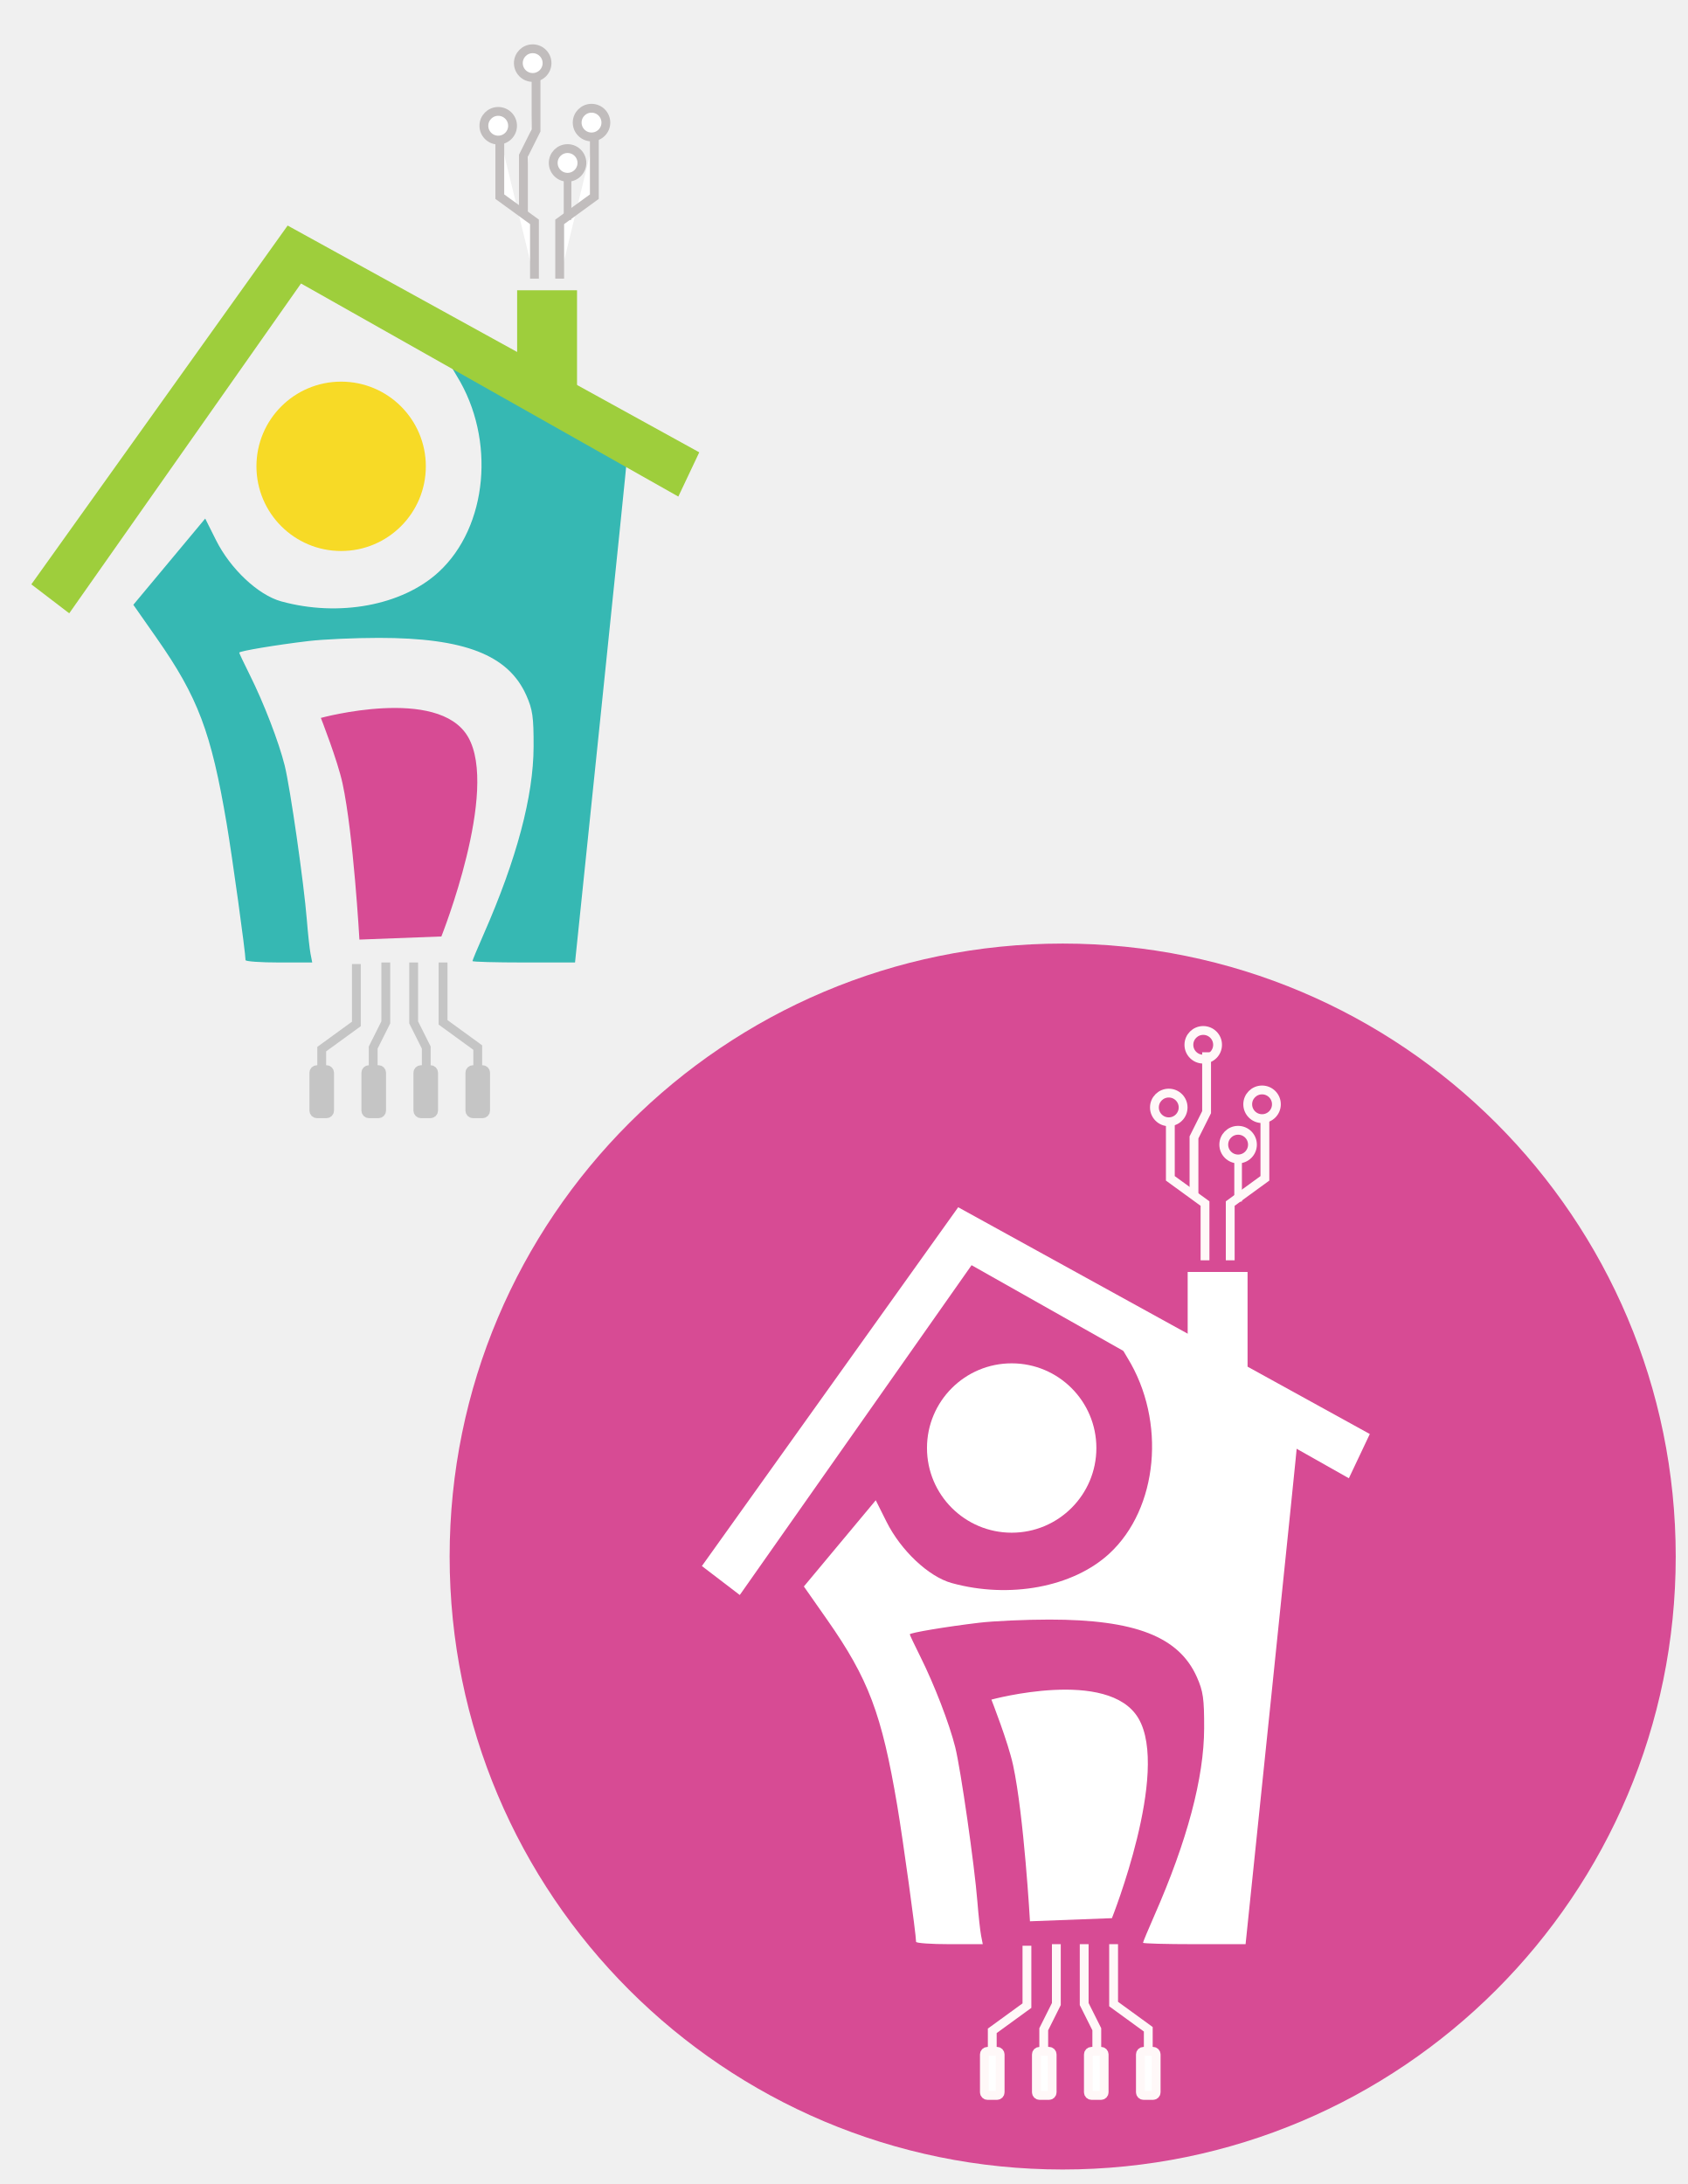
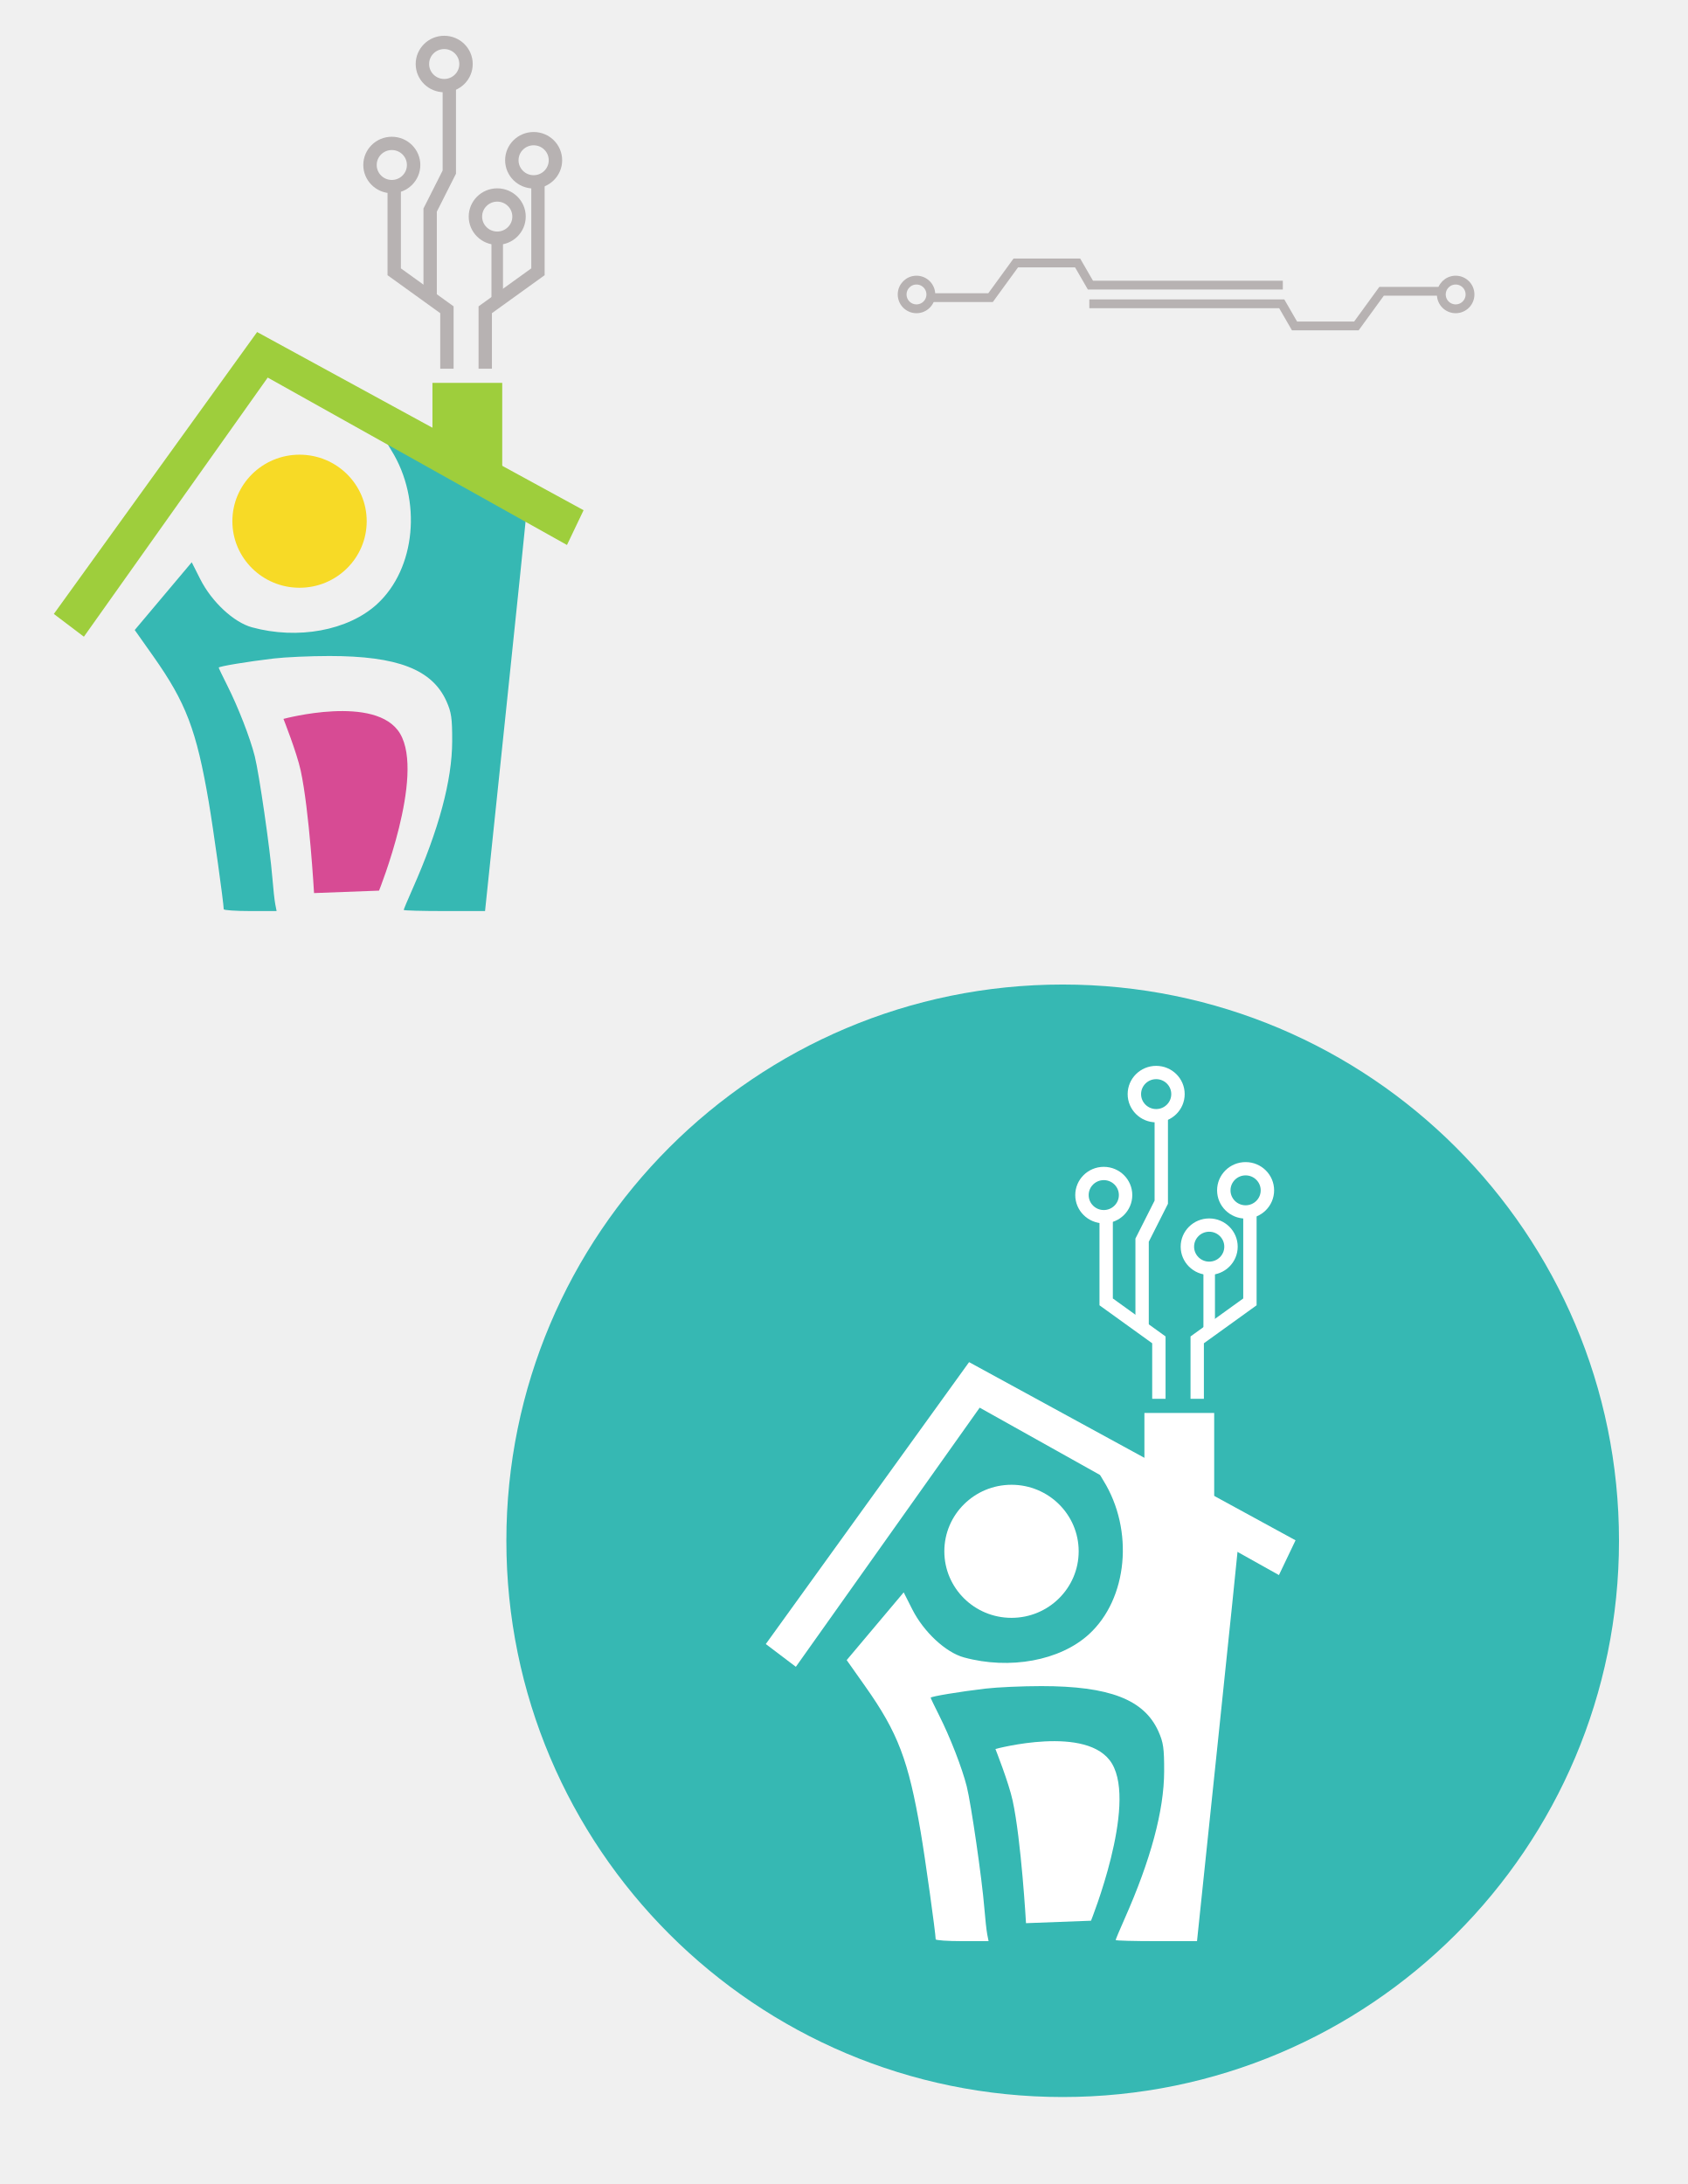
<svg xmlns="http://www.w3.org/2000/svg" width="765" height="990" id="svg2" version="1.1">
  <defs id="defs4" />
  <g id="layer1" transform="translate(0,-62.36218)">
-     <g id="g4293" transform="translate(10.10153,14.14213)">
-       <path id="path2985" d="m 33.4,304.047 c 0,0 35.842,40.956 46.467,68.69 12.591,32.867 20.203,113.137 20.203,113.137 l 151.523,0 24.244,-232.335 -149.744,-79.456 z" style="fill:none;stroke:none" />
-       <path transform="translate(-148.4279,-87.94239)" d="m 331.33,347.543 c 0,21.2 -17.186,38.386 -38.386,38.386 -21.2,0 -38.386,-17.186 -38.386,-38.386 0,-21.2 17.186,-38.386 38.386,-38.386 21.2,0 38.386,17.186 38.386,38.386 z" id="path2989" style="color:#000000;fill:#f7da26;fill-opacity:1;stroke:none;stroke-width:1;marker:none;visibility:visible;display:inline;overflow:visible;enable-background:accumulate" />
-       <path id="path3761" d="m 100.07,344.453 c 0,0 14.049,27.606 18.183,42.426 9.134,32.75 14.142,101.015 14.142,101.015 l 68.69,-2.02 c 0,0 48.733,-94.519 22.223,-129.3 -25.022,-32.829 -123.239,-12.122 -123.239,-12.122 z" style="fill:none;stroke:none" />
-       <path id="path3761-1" d="m 135.325,373.647 c 0,0 7.597,19.34 9.832,29.722 4.939,22.944 7.647,70.767 7.647,70.767 L 189.948,472.721 c 0,0 26.352,-66.216 12.017,-90.582 -13.531,-22.999 -66.641,-8.492 -66.641,-8.492 z" style="fill:#d74b94;fill-opacity:1;stroke:none" />
-       <path id="path3781" d="m 32.857,303.791 15.714,18.571 35,-42.143 c 0,0 9.988,34.947 37.393,40.545 27.405,5.598 68.652,3.537 83.321,-41.259 13.806,-42.16 -18.969,-74.537 -20.331,-75.185 -40.728,-21.442 -57.526,-31.244 -57.526,-31.244 z" style="fill:none;stroke:none" />
-       <path id="path3783" d="m 101.184,483.439 c -0.005,-3.404 -5.985,-46.663 -8.541,-61.786 -7.029,-41.593 -13,-57.412 -31.811,-84.286 l -10.5,-15 16.288,-19.541 16.288,-19.541 4.894,9.782 c 6.525,13.042 19.097,24.86 29.511,27.741 26.186,7.244 54.939,1.884 71.429,-13.316 22.207,-20.47 25.895,-60.092 8.26,-88.751 -2.399,-3.899 -3.984,-7.088 -3.523,-7.088 0.736,0 11.257,5.62 68.064,36.354 6.875,3.72 12.523,7.187 12.552,7.705 0.029,0.518 -5.262,52.21 -11.758,114.87 l -11.81,113.929 -23.242,0 c -12.783,0 -23.242,-0.29 -23.242,-0.645 0,-0.355 2.291,-5.856 5.092,-12.225 14.958,-34.021 22.553,-62.563 22.614,-84.987 0.037,-13.438 -0.441,-16.802 -3.298,-23.225 -8.15,-18.322 -28.011,-26.061 -66.886,-26.061 -10.857,0 -25.188,0.648 -31.846,1.441 -14.725,1.753 -31.391,4.541 -31.391,5.252 0,0.287 2.16,4.844 4.799,10.128 6.329,12.669 13.157,30.397 15.806,41.036 2.497,10.031 8.733,53.504 10.041,70 0.498,6.286 1.251,13.196 1.672,15.357 l 0.766,3.929 -15.114,0 c -8.312,0 -15.114,-0.482 -15.115,-1.071 z" style="color:#000000;fill:#36b8b3;fill-opacity:1;fill-rule:nonzero;stroke:none;stroke-width:1.429;marker:none;visibility:visible;display:inline;overflow:visible;enable-background:accumulate" />
-       <g transform="translate(-134.2857,-120)" id="g4005">
-         <path style="fill:none;stroke:#c5c5c5;stroke-width:4;stroke-linecap:butt;stroke-linejoin:miter;stroke-miterlimit:4;stroke-opacity:1;stroke-dasharray:none" d="m 285.714,542.857 0,27.143 L 270,581.429 l 0,25.714" id="path3789" transform="translate(0,62.36218)" />
-         <path style="fill:none;stroke:#c5c5c5;stroke-width:4;stroke-linecap:butt;stroke-linejoin:miter;stroke-miterlimit:4;stroke-opacity:1;stroke-dasharray:none" d="m 325,604.505 0,27.143 15.714,11.429 0,25.714" id="path3789-7" />
-         <path style="fill:none;stroke:#c5c5c5;stroke-width:4;stroke-linecap:butt;stroke-linejoin:miter;stroke-miterlimit:4;stroke-opacity:1;stroke-dasharray:none" d="m 311.667,604.505 0,27.143 5.714,11.429 0,25.714" id="path3789-7-4" />
-         <path style="fill:none;stroke:#c5c5c5;stroke-width:4;stroke-linecap:butt;stroke-linejoin:miter;stroke-miterlimit:4;stroke-opacity:1;stroke-dasharray:none" d="m 299.048,604.505 0,27.143 -5.714,11.429 0,25.714" id="path3789-7-4-0" />
-         <rect style="color:#000000;fill:#c5c5c5;fill-opacity:1;fill-rule:nonzero;stroke:#c5c5c5;stroke-width:4;stroke-opacity:1;marker:none;visibility:visible;display:inline;overflow:visible;enable-background:accumulate" id="rect3845" width="7.143" height="20" x="266.429" y="653.076" ry="1.414" />
-         <rect style="color:#000000;fill:#c5c5c5;fill-opacity:1;fill-rule:nonzero;stroke:#c5c5c5;stroke-width:4;stroke-opacity:1;marker:none;visibility:visible;display:inline;overflow:visible;enable-background:accumulate" id="rect3845-9" width="7.143" height="20" x="290" y="653.076" ry="1.414" />
-         <rect style="color:#000000;fill:#c5c5c5;fill-opacity:1;fill-rule:nonzero;stroke:#c5c5c5;stroke-width:4;stroke-opacity:1;marker:none;visibility:visible;display:inline;overflow:visible;enable-background:accumulate" id="rect3845-4" width="7.143" height="20" x="313.571" y="653.076" ry="1.414" />
-         <rect style="color:#000000;fill:#c5c5c5;fill-opacity:1;fill-rule:nonzero;stroke:#c5c5c5;stroke-width:4;stroke-opacity:1;marker:none;visibility:visible;display:inline;overflow:visible;enable-background:accumulate" id="rect3845-8" width="7.143" height="20" x="337.143" y="653.076" ry="1.414" />
-       </g>
-       <g style="fill:#9ece3c;fill-opacity:1" transform="translate(-134.2857,-120)" id="g4025">
-         <path style="fill:#9ece3c;fill-opacity:1;stroke:none" d="M 260.619,296.727 155.563,446.23 138.391,433.098 254.558,270.464 l 186.561,102.79 -9.489,20.056 z" id="path2987" />
-         <path style="fill:#9ece3c;fill-opacity:1;stroke:none" d="m 358.571,336.934 0,-37.143 27.143,0 0,54.286 z" id="path3879" />
-       </g>
-       <g transform="translate(-134.2857,-120)" style="fill:#ffffff;fill-opacity:1;stroke:#c1bdbd;stroke-opacity:1" id="g4015">
-         <path style="fill:#ffffff;fill-opacity:1;stroke:#c1bdbd;stroke-width:4;stroke-linecap:butt;stroke-linejoin:miter;stroke-miterlimit:4;stroke-opacity:1;stroke-dasharray:none" d="m 393.571,230.219 0,27.143 -15.714,11.429 0,25.714" id="path3789-8" />
-         <path style="fill:#ffffff;fill-opacity:1;stroke:#c1bdbd;stroke-width:4;stroke-linecap:butt;stroke-linejoin:miter;stroke-miterlimit:4;stroke-opacity:1;stroke-dasharray:none" d="m 350.714,230.219 0,27.143 15.714,11.429 0,25.714" id="path3789-7-2" />
-         <path style="fill:#ffffff;fill-opacity:1;stroke:#c1bdbd;stroke-width:4;stroke-linecap:butt;stroke-linejoin:miter;stroke-miterlimit:4;stroke-opacity:1;stroke-dasharray:none" d="m 367.143,200.219 0,27.143 -5.714,11.429 0,25.714" id="path3789-7-4-0-4" />
-         <path style="fill:#ffffff;fill-opacity:1;stroke:#c1bdbd;stroke-width:3.453;stroke-linecap:butt;stroke-linejoin:miter;stroke-miterlimit:4;stroke-opacity:1;stroke-dasharray:none" d="m 381.429,248.714 0,19.158" id="path3789-7-4-0-4-5" />
-         <path style="color:#000000;fill:#ffffff;fill-opacity:1;stroke:#c1bdbd;stroke-width:6.593;stroke-miterlimit:4;stroke-opacity:1;stroke-dasharray:none;marker:none;visibility:visible;display:inline;overflow:visible;enable-background:accumulate" id="path3971" d="m 360,159.286 c 0,5.917 -4.797,10.714 -10.714,10.714 -5.917,0 -10.714,-4.797 -10.714,-10.714 0,-5.917 4.797,-10.714 10.714,-10.714 5.917,0 10.714,4.797 10.714,10.714 z" transform="matrix(0.6067416,0,0,0.6067416,138.0738,128.5741)" />
-         <path style="color:#000000;fill:#ffffff;fill-opacity:1;stroke:#c1bdbd;stroke-width:6.593;stroke-miterlimit:4;stroke-opacity:1;stroke-dasharray:none;marker:none;visibility:visible;display:inline;overflow:visible;enable-background:accumulate" id="path3971-1" d="m 360,159.286 c 0,5.917 -4.797,10.714 -10.714,10.714 -5.917,0 -10.714,-4.797 -10.714,-10.714 0,-5.917 4.797,-10.714 10.714,-10.714 5.917,0 10.714,4.797 10.714,10.714 z" transform="matrix(0.6067416,0,0,0.6067416,153.6959,100.1816)" />
-         <path style="color:#000000;fill:#ffffff;fill-opacity:1;stroke:#c1bdbd;stroke-width:6.593;stroke-miterlimit:4;stroke-opacity:1;stroke-dasharray:none;marker:none;visibility:visible;display:inline;overflow:visible;enable-background:accumulate" id="path3971-7" d="m 360,159.286 c 0,5.917 -4.797,10.714 -10.714,10.714 -5.917,0 -10.714,-4.797 -10.714,-10.714 0,-5.917 4.797,-10.714 10.714,-10.714 5.917,0 10.714,4.797 10.714,10.714 z" transform="matrix(0.6067416,0,0,0.6067416,169.5024,145.4312)" />
-         <path style="color:#000000;fill:#ffffff;fill-opacity:1;stroke:#c1bdbd;stroke-width:6.593;stroke-miterlimit:4;stroke-opacity:1;stroke-dasharray:none;marker:none;visibility:visible;display:inline;overflow:visible;enable-background:accumulate" id="path3971-11" d="m 360,159.286 c 0,5.917 -4.797,10.714 -10.714,10.714 -5.917,0 -10.714,-4.797 -10.714,-10.714 0,-5.917 4.797,-10.714 10.714,-10.714 5.917,0 10.714,4.797 10.714,10.714 z" transform="matrix(0.6067416,0,0,0.6067416,180.3596,127.1455)" />
-       </g>
+     <path style="fill:none;stroke:none" d="m 47.636,333.551 c 0,0 28.427,32.18 36.854,53.971 9.986,25.824 16.023,88.893 16.023,88.893 l 120.175,0 19.228,-182.549 -118.765,-62.43 z" id="path2985-4" />
+     <path style="color:#000000;fill:#f7da26;fill-opacity:1;stroke:none;stroke-width:1;marker:none;visibility:visible;display:inline;overflow:visible;enable-background:accumulate" id="path2989-1" d="m 331.33,347.543 a 38.386,38.386 0 1 1 -76.772,0 38.386,38.386 0 1 1 76.772,0 z" transform="matrix(0.793117,0,0,0.7857137,-96.57445,25.55905)" />
+     <path style="fill:none;stroke:none" d="m 100.513,365.298 c 0,0 11.143,21.69 14.421,33.335 7.245,25.732 11.216,79.369 11.216,79.369 l 54.48,-1.587 c 0,0 38.651,-74.265 17.626,-101.592 -19.846,-25.794 -97.743,-9.524 -97.743,-9.524 z" id="path3761-2" />
+     <path style="fill:#d74b94;fill-opacity:1;stroke:none" d="m 128.475,388.236 c 0,0 6.025,15.195 7.798,23.353 3.917,18.027 6.065,55.603 6.065,55.603 l 29.46,-1.112 c 0,0 20.901,-52.027 9.531,-71.172 -10.731,-18.07 -52.854,-6.672 -52.854,-6.672 z" id="path3761-1-0" />
+     <path style="fill:none;stroke:none" d="m 47.206,333.349 12.463,14.592 27.759,-33.112 c 0,0 7.922,27.458 29.657,31.857 21.735,4.399 54.449,2.779 66.083,-32.418 10.95,-33.126 -15.044,-58.565 -16.125,-59.074 -32.302,-16.848 -45.625,-24.548 -45.625,-24.548 z" id="path3781-0" />
+     <path style="color:#000000;fill:#36b8b3;fill-opacity:1;fill-rule:nonzero;stroke:none;stroke-width:1.429;marker:none;visibility:visible;display:inline;overflow:visible;enable-background:accumulate" d="m 101.397,474.501 c -0.004,-2.675 -4.747,-36.664 -6.774,-48.546 -5.575,-32.68 -10.311,-45.109 -25.23,-66.224 l -8.328,-11.786 12.918,-15.354 12.918,-15.354 3.881,7.686 c 5.175,10.247 15.146,19.533 23.406,21.796 20.768,5.692 43.573,1.481 56.651,-10.462 17.613,-16.083 20.538,-47.215 6.552,-69.733 -1.903,-3.063 -3.16,-5.569 -2.794,-5.569 0.583,0 8.928,4.415 53.982,28.563 5.453,2.923 9.933,5.647 9.955,6.054 0.023,0.407 -4.174,41.022 -9.325,90.255 l -9.366,89.515 -18.434,0 c -10.139,0 -18.434,-0.228 -18.434,-0.507 0,-0.279 1.817,-4.601 4.038,-9.606 11.864,-26.731 17.887,-49.156 17.936,-66.775 0.029,-10.558 -0.35,-13.202 -2.615,-18.248 -6.464,-14.396 -22.216,-20.477 -53.048,-20.477 -8.611,0 -19.977,0.509 -25.258,1.132 -11.678,1.377 -24.897,3.568 -24.897,4.127 0,0.225 1.713,3.806 3.806,7.958 5.02,9.954 10.435,23.883 12.536,32.242 1.981,7.882 6.927,42.039 7.964,55 0.395,4.939 0.992,10.369 1.326,12.066 l 0.607,3.087 -11.987,0 c -6.593,0 -11.987,-0.379 -11.988,-0.842 z" id="path3783-1" />
+     <path style="fill:#9ece3c;fill-opacity:1;stroke:none" d="M 121.344,233.514 38.022,350.98 24.402,340.662 l 92.134,-127.784 147.965,80.764 -7.526,15.758 z" id="path2987-5" />
+     <path style="fill:#9ece3c;fill-opacity:1;stroke:none" d="m 196.001,265.104 0,-29.184 31.629,0 0,42.653 z" id="path3879-9" />
+     <path style="fill:none;stroke:#b7b2b2;stroke-width:6.053;stroke-linecap:butt;stroke-linejoin:miter;stroke-miterlimit:4;stroke-opacity:1;stroke-dasharray:none" d="m 243.824,144.682 0,40.879 -23.89,17.212 0,26.735" id="path3789-8-98" />
+     <path style="fill:none;stroke:#b7b2b2;stroke-width:6.053;stroke-linecap:butt;stroke-linejoin:miter;stroke-miterlimit:4;stroke-opacity:1;stroke-dasharray:none" d="m 178.67,144.682 0,40.879 23.89,17.212 0,26.735" id="path3789-7-2-1" />
+     <path style="fill:none;stroke:#b7b2b2;stroke-width:6.053;stroke-linecap:butt;stroke-linejoin:miter;stroke-miterlimit:4;stroke-opacity:1;stroke-dasharray:none" d="m 203.646,99.5 0,40.879 -8.687,17.212 0,38.728" id="path3789-7-4-0-4-8" />
+     <path style="fill:none;stroke:#b7b2b2;stroke-width:5.224;stroke-linecap:butt;stroke-linejoin:miter;stroke-miterlimit:4;stroke-opacity:1;stroke-dasharray:none" d="m 225.364,170.537 0,28.853" id="path3789-7-4-0-4-5-2" />
+     <path style="color:#000000;fill:none;stroke:#b7b2b2;stroke-width:6.593;stroke-miterlimit:4;stroke-opacity:1;stroke-dasharray:none;marker:none;visibility:visible;display:inline;overflow:visible;enable-background:accumulate" id="path3971-6" d="m 360,159.286 a 10.714,10.714 0 1 1 -21.429,0 10.714,10.714 0 1 1 21.429,0 z" transform="matrix(0.9224109,0,0,0.9138008,-144.6011,-8.403532)" />
+     <path style="color:#000000;fill:none;stroke:#b7b2b2;stroke-width:6.593;stroke-miterlimit:4;stroke-opacity:1;stroke-dasharray:none;marker:none;visibility:visible;display:inline;overflow:visible;enable-background:accumulate" id="path3971-1-6" d="m 360,159.286 a 10.714,10.714 0 1 1 -21.429,0 10.714,10.714 0 1 1 21.429,0 z" transform="matrix(0.9224109,0,0,0.9138008,-120.8513,-54.17692)" />
+     <path style="color:#000000;fill:none;stroke:#b7b2b2;stroke-width:6.593;stroke-miterlimit:4;stroke-opacity:1;stroke-dasharray:none;marker:none;visibility:visible;display:inline;overflow:visible;enable-background:accumulate" id="path3971-7-0" d="m 360,159.286 a 10.714,10.714 0 1 1 -21.429,0 10.714,10.714 0 1 1 21.429,0 z" transform="matrix(0.9224109,0,0,0.9138008,-96.82116,14.98465)" />
+     <path style="color:#000000;fill:none;stroke:#b7b2b2;stroke-width:6.593;stroke-miterlimit:4;stroke-opacity:1;stroke-dasharray:none;marker:none;visibility:visible;display:inline;overflow:visible;enable-background:accumulate" id="path3971-11-3" d="m 360,159.286 a 10.714,10.714 0 1 1 -21.429,0 10.714,10.714 0 1 1 21.429,0 z" transform="matrix(0.9224109,0,0,0.9138008,-80.31538,-10.55507)" />
+     <g id="g4004">
+       <path transform="matrix(0.8041002,0,0,0.8041002,206.5348,471.8883)" d="m 655.714,359.286 a 313.571,313.571 0 1 1 -627.143,0 313.571,313.571 0 1 1 627.143,0 z" id="path4029-5" style="color:#000000;fill:#36b8b3;fill-opacity:1;fill-rule:nonzero;stroke:none;stroke-width:4;marker:none;visibility:visible;display:inline;overflow:visible;enable-background:accumulate" />
+       <path id="path2985-4-7" d="m 370.327,800.488 c 0,0 28.427,32.18 36.854,53.971 9.986,25.824 16.023,88.893 16.023,88.893 l 120.175,0 19.228,-182.549 -118.765,-62.43 z" style="fill:none;stroke:none" />
+       <path transform="matrix(0.793117,0,0,0.7857137,226.1166,492.4964)" d="m 331.33,347.543 a 38.386,38.386 0 1 1 -76.772,0 38.386,38.386 0 1 1 76.772,0 z" id="path2989-1-4" style="color:#000000;fill:#ffffff;fill-opacity:1;stroke:none;stroke-width:1;marker:none;visibility:visible;display:inline;overflow:visible;enable-background:accumulate" />
+       <path id="path3761-2-0" d="m 423.204,832.236 c 0,0 11.143,21.69 14.421,33.335 7.245,25.732 11.216,79.369 11.216,79.369 l 54.48,-1.587 c 0,0 38.651,-74.265 17.626,-101.592 -19.846,-25.794 -97.743,-9.524 -97.743,-9.524 z" style="fill:none;stroke:none" />
+       <path id="path3761-1-0-9" d="m 451.166,855.173 c 0,0 6.025,15.195 7.798,23.353 3.917,18.027 6.065,55.603 6.065,55.603 l 29.46,-1.112 c 0,0 20.901,-52.027 9.531,-71.172 -10.731,-18.07 -52.854,-6.672 -52.854,-6.672 z" style="fill:#ffffff;fill-opacity:1;stroke:none" />
+       <path id="path3781-0-4" d="m 369.897,800.287 12.463,14.592 27.759,-33.112 c 0,0 7.922,27.458 29.657,31.857 21.735,4.399 54.449,2.779 66.083,-32.418 10.95,-33.126 -15.044,-58.565 -16.125,-59.074 -32.302,-16.848 -45.625,-24.548 -45.625,-24.548 z" style="fill:none;stroke:none" />
+       <path id="path3783-1-8" d="m 424.088,941.438 c -0.004,-2.675 -4.747,-36.664 -6.774,-48.546 C 411.739,860.212 407.004,847.783 392.084,826.668 l -8.328,-11.786 12.918,-15.354 12.918,-15.354 3.881,7.686 c 5.175,10.247 15.146,19.533 23.406,21.796 20.768,5.692 43.573,1.481 56.651,-10.462 17.613,-16.083 20.538,-47.215 6.552,-69.733 -1.903,-3.063 -3.16,-5.569 -2.794,-5.569 0.583,0 8.928,4.415 53.982,28.563 5.453,2.923 9.933,5.647 9.955,6.054 0.023,0.407 -4.174,41.022 -9.325,90.255 l -9.366,89.515 -18.434,0 c -10.139,0 -18.434,-0.228 -18.434,-0.507 0,-0.279 1.817,-4.601 4.038,-9.606 11.864,-26.731 17.887,-49.156 17.936,-66.775 0.029,-10.558 -0.35,-13.202 -2.615,-18.248 -6.464,-14.396 -22.216,-20.477 -53.048,-20.477 -8.611,0 -19.977,0.509 -25.258,1.132 -11.678,1.377 -24.897,3.568 -24.897,4.127 0,0.225 1.713,3.806 3.806,7.958 5.02,9.954 10.435,23.883 12.536,32.242 1.981,7.882 6.927,42.039 7.964,55 0.395,4.939 0.992,10.369 1.326,12.066 l 0.607,3.087 -11.987,0 c -6.593,0 -11.987,-0.379 -11.988,-0.842 z" style="color:#000000;fill:#ffffff;fill-opacity:1;fill-rule:nonzero;stroke:none;stroke-width:1.429;marker:none;visibility:visible;display:inline;overflow:visible;enable-background:accumulate" />
+       <path id="path2987-5-8" d="m 444.035,700.451 -83.322,117.466 -13.62,-10.318 92.134,-127.784 147.965,80.764 -7.526,15.758 z" style="fill:#ffffff;fill-opacity:1;stroke:none" />
+       <path id="path3879-9-2" d="m 518.692,732.042 0,-29.184 31.629,0 0,42.653 z" style="fill:#ffffff;fill-opacity:1;stroke:none" />
+       <path id="path3789-8-98-4" d="m 566.515,611.62 0,40.879 -23.89,17.212 0,26.735" style="fill:none;stroke:#ffffff;stroke-width:6.053;stroke-linecap:butt;stroke-linejoin:miter;stroke-miterlimit:4;stroke-opacity:1;stroke-dasharray:none" />
+       <path id="path3789-7-2-1-5" d="m 501.361,611.62 0,40.879 23.89,17.212 0,26.735" style="fill:none;stroke:#ffffff;stroke-width:6.053;stroke-linecap:butt;stroke-linejoin:miter;stroke-miterlimit:4;stroke-opacity:1;stroke-dasharray:none" />
+       <path id="path3789-7-4-0-4-8-5" d="m 526.337,566.437 0,40.879 -8.687,17.212 0,38.728" style="fill:none;stroke:#ffffff;stroke-width:6.053;stroke-linecap:butt;stroke-linejoin:miter;stroke-miterlimit:4;stroke-opacity:1;stroke-dasharray:none" />
+       <path id="path3789-7-4-0-4-5-2-1" d="m 548.055,637.474 0,28.853" style="fill:none;stroke:#ffffff;stroke-width:5.224;stroke-linecap:butt;stroke-linejoin:miter;stroke-miterlimit:4;stroke-opacity:1;stroke-dasharray:none" />
+       <path transform="matrix(0.9224109,0,0,0.9138008,178.09,458.5338)" d="m 360,159.286 a 10.714,10.714 0 1 1 -21.429,0 10.714,10.714 0 1 1 21.429,0 z" id="path3971-6-7" style="color:#000000;fill:none;stroke:#ffffff;stroke-width:6.593;stroke-miterlimit:4;stroke-opacity:1;stroke-dasharray:none;marker:none;visibility:visible;display:inline;overflow:visible;enable-background:accumulate" />
+       <path transform="matrix(0.9224109,0,0,0.9138008,201.8397,412.7605)" d="m 360,159.286 a 10.714,10.714 0 1 1 -21.429,0 10.714,10.714 0 1 1 21.429,0 z" id="path3971-1-6-1" style="color:#000000;fill:none;stroke:#ffffff;stroke-width:6.593;stroke-miterlimit:4;stroke-opacity:1;stroke-dasharray:none;marker:none;visibility:visible;display:inline;overflow:visible;enable-background:accumulate" />
+       <path transform="matrix(0.9224109,0,0,0.9138008,225.8699,481.922)" d="m 360,159.286 a 10.714,10.714 0 1 1 -21.429,0 10.714,10.714 0 1 1 21.429,0 z" id="path3971-7-0-1" style="color:#000000;fill:none;stroke:#ffffff;stroke-width:6.593;stroke-miterlimit:4;stroke-opacity:1;stroke-dasharray:none;marker:none;visibility:visible;display:inline;overflow:visible;enable-background:accumulate" />
+       <path transform="matrix(0.9224109,0,0,0.9138008,242.3757,456.3823)" d="m 360,159.286 a 10.714,10.714 0 1 1 -21.429,0 10.714,10.714 0 1 1 21.429,0 z" id="path3971-11-3-5" style="color:#000000;fill:none;stroke:#ffffff;stroke-width:6.593;stroke-miterlimit:4;stroke-opacity:1;stroke-dasharray:none;marker:none;visibility:visible;display:inline;overflow:visible;enable-background:accumulate" />
    </g>
-     <g id="g4378" transform="translate(54.54824,38.3858)">
-       <path transform="matrix(0.8861048,0,0,0.8861048,123.9293,411.1823)" d="m 655.714,359.286 c 0,173.181 -140.391,313.571 -313.571,313.571 -173.181,0 -313.571,-140.391 -313.571,-313.571 0,-173.181 140.391,-313.571 313.571,-313.571 173.181,0 313.571,140.391 313.571,313.571 z" id="path4029-5" style="color:#000000;fill:#d74b94;fill-opacity:1;fill-rule:nonzero;stroke:none;stroke-width:4;marker:none;visibility:visible;display:inline;overflow:visible;enable-background:accumulate" />
-       <path id="path2985-2" d="m 292.871,724.804 c 0,0 35.842,40.956 46.467,68.69 12.591,32.867 20.203,113.137 20.203,113.137 l 151.523,0 24.244,-232.335 -149.744,-79.456 z" style="fill:none;stroke:none" />
-       <path transform="translate(111.0435,332.814)" d="m 331.33,347.543 c 0,21.2 -17.186,38.386 -38.386,38.386 -21.2,0 -38.386,-17.186 -38.386,-38.386 0,-21.2 17.186,-38.386 38.386,-38.386 21.2,0 38.386,17.186 38.386,38.386 z" id="path2989-7" style="color:#000000;fill:#ffffff;fill-opacity:1;stroke:none;stroke-width:1;marker:none;visibility:visible;display:inline;overflow:visible;enable-background:accumulate" />
-       <path id="path3761-6" d="m 359.541,765.21 c 0,0 14.049,27.606 18.183,42.426 9.134,32.75 14.142,101.015 14.142,101.015 l 68.69,-2.02 c 0,0 48.733,-94.519 22.223,-129.3 -25.022,-32.829 -123.239,-12.122 -123.239,-12.122 z" style="fill:none;stroke:none" />
-       <path id="path3761-1-1" d="m 394.796,794.403 c 0,0 7.597,19.34 9.832,29.722 4.939,22.943 7.647,70.767 7.647,70.767 l 37.144,-1.415 c 0,0 26.352,-66.216 12.017,-90.582 -13.531,-22.999 -66.641,-8.492 -66.641,-8.492 z" style="fill:#ffffff;fill-opacity:1;stroke:none" />
-       <path id="path3781-4" d="m 292.329,724.547 15.714,18.571 35,-42.143 c 0,0 9.988,34.947 37.393,40.545 27.405,5.598 68.652,3.537 83.321,-41.259 13.806,-42.16 -18.969,-74.537 -20.331,-75.185 -40.728,-21.442 -57.526,-31.244 -57.526,-31.244 z" style="fill:none;stroke:none" />
-       <path id="path3783-2" d="m 360.656,904.195 c -0.005,-3.404 -5.985,-46.663 -8.541,-61.786 -7.029,-41.593 -13,-57.412 -31.811,-84.286 l -10.5,-15 16.288,-19.541 16.288,-19.541 4.894,9.782 c 6.525,13.042 19.097,24.86 29.511,27.741 26.186,7.244 54.939,1.884 71.429,-13.316 22.207,-20.47 25.895,-60.092 8.26,-88.751 -2.399,-3.899 -3.984,-7.088 -3.523,-7.088 0.736,0 11.257,5.62 68.064,36.354 6.875,3.72 12.523,7.187 12.552,7.705 0.029,0.518 -5.262,52.21 -11.758,114.87 l -11.81,113.929 -23.242,0 c -12.783,0 -23.242,-0.29 -23.242,-0.645 0,-0.355 2.291,-5.856 5.092,-12.225 14.958,-34.021 22.553,-62.563 22.614,-84.987 0.037,-13.438 -0.441,-16.802 -3.298,-23.225 -8.15,-18.322 -28.011,-26.061 -66.886,-26.061 -10.857,0 -25.188,0.648 -31.846,1.441 -14.725,1.753 -31.391,4.541 -31.391,5.252 0,0.287 2.16,4.844 4.799,10.128 6.329,12.669 13.157,30.397 15.806,41.036 2.497,10.031 8.733,53.504 10.041,70 0.498,6.286 1.251,13.196 1.672,15.357 l 0.766,3.929 -15.114,0 c -8.312,0 -15.114,-0.482 -15.115,-1.071 z" style="color:#000000;fill:#ffffff;fill-opacity:1;fill-rule:nonzero;stroke:none;stroke-width:1.429;marker:none;visibility:visible;display:inline;overflow:visible;enable-background:accumulate" />
-       <path id="path3789-2" d="m 410.9,905.976 0,27.143 -15.714,11.429 0,25.714" style="fill:none;stroke:#fff8f8;stroke-width:4;stroke-linecap:butt;stroke-linejoin:miter;stroke-miterlimit:4;stroke-opacity:1;stroke-dasharray:none" />
-       <path id="path3789-7-21" d="m 450.186,905.261 0,27.143 15.714,11.429 0,25.714" style="fill:none;stroke:#fff8f8;stroke-width:4;stroke-linecap:butt;stroke-linejoin:miter;stroke-miterlimit:4;stroke-opacity:1;stroke-dasharray:none" />
-       <path id="path3789-7-4-6" d="m 436.852,905.261 0,27.143 5.714,11.429 0,25.714" style="fill:none;stroke:#fff8f8;stroke-width:4;stroke-linecap:butt;stroke-linejoin:miter;stroke-miterlimit:4;stroke-opacity:1;stroke-dasharray:none" />
-       <path id="path3789-7-4-0-8" d="m 424.233,905.261 0,27.143 -5.714,11.429 0,25.714" style="fill:none;stroke:#fff8f8;stroke-width:4;stroke-linecap:butt;stroke-linejoin:miter;stroke-miterlimit:4;stroke-opacity:1;stroke-dasharray:none" />
-       <rect ry="1.414" y="953.833" x="391.614" height="20" width="7.143" id="rect3845-5" style="color:#000000;fill:#ffffff;fill-opacity:1;fill-rule:nonzero;stroke:#fff8f8;stroke-width:4;stroke-opacity:1;marker:none;visibility:visible;display:inline;overflow:visible;enable-background:accumulate" />
-       <rect ry="1.414" y="953.833" x="415.186" height="20" width="7.143" id="rect3845-9-7" style="color:#000000;fill:#ffffff;fill-opacity:1;fill-rule:nonzero;stroke:#fff8f8;stroke-width:4;stroke-opacity:1;marker:none;visibility:visible;display:inline;overflow:visible;enable-background:accumulate" />
-       <rect ry="1.414" y="953.833" x="438.757" height="20" width="7.143" id="rect3845-4-6" style="color:#000000;fill:#ffffff;fill-opacity:1;fill-rule:nonzero;stroke:#fff8f8;stroke-width:4;stroke-opacity:1;marker:none;visibility:visible;display:inline;overflow:visible;enable-background:accumulate" />
-       <rect ry="1.414" y="953.833" x="462.328" height="20" width="7.143" id="rect3845-8-1" style="color:#000000;fill:#ffffff;fill-opacity:1;fill-rule:nonzero;stroke:#fff8f8;stroke-width:4;stroke-opacity:1;marker:none;visibility:visible;display:inline;overflow:visible;enable-background:accumulate" />
-       <g style="fill:#ffffff;fill-opacity:1" id="g4025-8" transform="translate(125.1856,300.7563)">
-         <path style="fill:#ffffff;fill-opacity:1;stroke:none" d="M 260.619,296.727 155.563,446.23 138.391,433.098 254.558,270.464 l 186.561,102.79 -9.489,20.056 z" id="path2987-9" />
-         <path style="fill:#ffffff;fill-opacity:1;stroke:none" d="m 358.571,336.934 0,-37.143 27.143,0 0,54.286 z" id="path3879-2" />
-       </g>
-       <g style="stroke:#fff8f8;stroke-opacity:1" id="g4015-7" transform="translate(125.1856,300.7563)">
-         <path style="fill:none;stroke:#fff8f8;stroke-width:4;stroke-linecap:butt;stroke-linejoin:miter;stroke-miterlimit:4;stroke-opacity:1;stroke-dasharray:none" d="m 393.571,230.219 0,27.143 -15.714,11.429 0,25.714" id="path3789-8-9" />
-         <path style="fill:none;stroke:#fff8f8;stroke-width:4;stroke-linecap:butt;stroke-linejoin:miter;stroke-miterlimit:4;stroke-opacity:1;stroke-dasharray:none" d="m 350.714,230.219 0,27.143 15.714,11.429 0,25.714" id="path3789-7-2-5" />
-         <path style="fill:none;stroke:#fff8f8;stroke-width:4;stroke-linecap:butt;stroke-linejoin:miter;stroke-miterlimit:4;stroke-opacity:1;stroke-dasharray:none" d="m 367.143,200.219 0,27.143 -5.714,11.429 0,25.714" id="path3789-7-4-0-4-4" />
-         <path style="fill:none;stroke:#fff8f8;stroke-width:3.453;stroke-linecap:butt;stroke-linejoin:miter;stroke-miterlimit:4;stroke-opacity:1;stroke-dasharray:none" d="m 381.429,248.714 0,19.158" id="path3789-7-4-0-4-5-3" />
-         <path style="color:#000000;fill:none;stroke:#fff8f8;stroke-width:6.593;stroke-miterlimit:4;stroke-opacity:1;stroke-dasharray:none;marker:none;visibility:visible;display:inline;overflow:visible;enable-background:accumulate" id="path3971-12" d="m 360,159.286 c 0,5.917 -4.797,10.714 -10.714,10.714 -5.917,0 -10.714,-4.797 -10.714,-10.714 0,-5.917 4.797,-10.714 10.714,-10.714 5.917,0 10.714,4.797 10.714,10.714 z" transform="matrix(0.6067416,0,0,0.6067416,138.0738,128.5741)" />
-         <path style="color:#000000;fill:none;stroke:#fff8f8;stroke-width:6.593;stroke-miterlimit:4;stroke-opacity:1;stroke-dasharray:none;marker:none;visibility:visible;display:inline;overflow:visible;enable-background:accumulate" id="path3971-1-3" d="m 360,159.286 c 0,5.917 -4.797,10.714 -10.714,10.714 -5.917,0 -10.714,-4.797 -10.714,-10.714 0,-5.917 4.797,-10.714 10.714,-10.714 5.917,0 10.714,4.797 10.714,10.714 z" transform="matrix(0.6067416,0,0,0.6067416,153.6959,100.1816)" />
-         <path style="color:#000000;fill:none;stroke:#fff8f8;stroke-width:6.593;stroke-miterlimit:4;stroke-opacity:1;stroke-dasharray:none;marker:none;visibility:visible;display:inline;overflow:visible;enable-background:accumulate" id="path3971-7-3" d="m 360,159.286 c 0,5.917 -4.797,10.714 -10.714,10.714 -5.917,0 -10.714,-4.797 -10.714,-10.714 0,-5.917 4.797,-10.714 10.714,-10.714 5.917,0 10.714,4.797 10.714,10.714 z" transform="matrix(0.6067416,0,0,0.6067416,169.5024,145.4312)" />
-         <path style="color:#000000;fill:none;stroke:#fff8f8;stroke-width:6.593;stroke-miterlimit:4;stroke-opacity:1;stroke-dasharray:none;marker:none;visibility:visible;display:inline;overflow:visible;enable-background:accumulate" id="path3971-11-4" d="m 360,159.286 c 0,5.917 -4.797,10.714 -10.714,10.714 -5.917,0 -10.714,-4.797 -10.714,-10.714 0,-5.917 4.797,-10.714 10.714,-10.714 5.917,0 10.714,4.797 10.714,10.714 z" transform="matrix(0.6067416,0,0,0.6067416,180.3596,127.1455)" />
-       </g>
+     <g id="g4089">
+       <path id="path3789-8-1-7" d="m 421.819,197.279 27.143,0 11.429,-15.714 25.714,0 2.323,0 5.795,10.037 29.919,0 57.286,0" style="fill:none;stroke:#b7b2b2;stroke-width:4;stroke-linecap:butt;stroke-linejoin:miter;stroke-miterlimit:4;stroke-opacity:1;stroke-dasharray:none" />
+       <path transform="matrix(0,0.6067416,0.6067416,0,318.7456,-16.08766)" d="m 360,159.286 a 10.714,10.714 0 1 1 -21.429,0 10.714,10.714 0 1 1 21.429,0 z" id="path3971-11-6-5" style="color:#000000;fill:none;stroke:#b7b2b2;stroke-width:6.593;stroke-miterlimit:4;stroke-opacity:1;stroke-dasharray:none;marker:none;visibility:visible;display:inline;overflow:visible;enable-background:accumulate" />
+       <path id="path3789-8-1-7-2" d="m 653.34,194.398 -27.143,0 -11.429,15.714 -25.714,0 -2.323,0 -5.795,-10.037 -29.919,0 -57.286,0" style="fill:none;stroke:#b7b2b2;stroke-width:4;stroke-linecap:butt;stroke-linejoin:miter;stroke-miterlimit:4;stroke-opacity:1;stroke-dasharray:none" />
+       <path transform="matrix(0,-0.6067416,-0.6067416,0,756.4137,407.7647)" d="m 360,159.286 a 10.714,10.714 0 1 1 -21.429,0 10.714,10.714 0 1 1 21.429,0 z" id="path3971-11-6-5-5" style="color:#000000;fill:none;stroke:#b7b2b2;stroke-width:6.593;stroke-miterlimit:4;stroke-opacity:1;stroke-dasharray:none;marker:none;visibility:visible;display:inline;overflow:visible;enable-background:accumulate" />
    </g>
  </g>
</svg>
